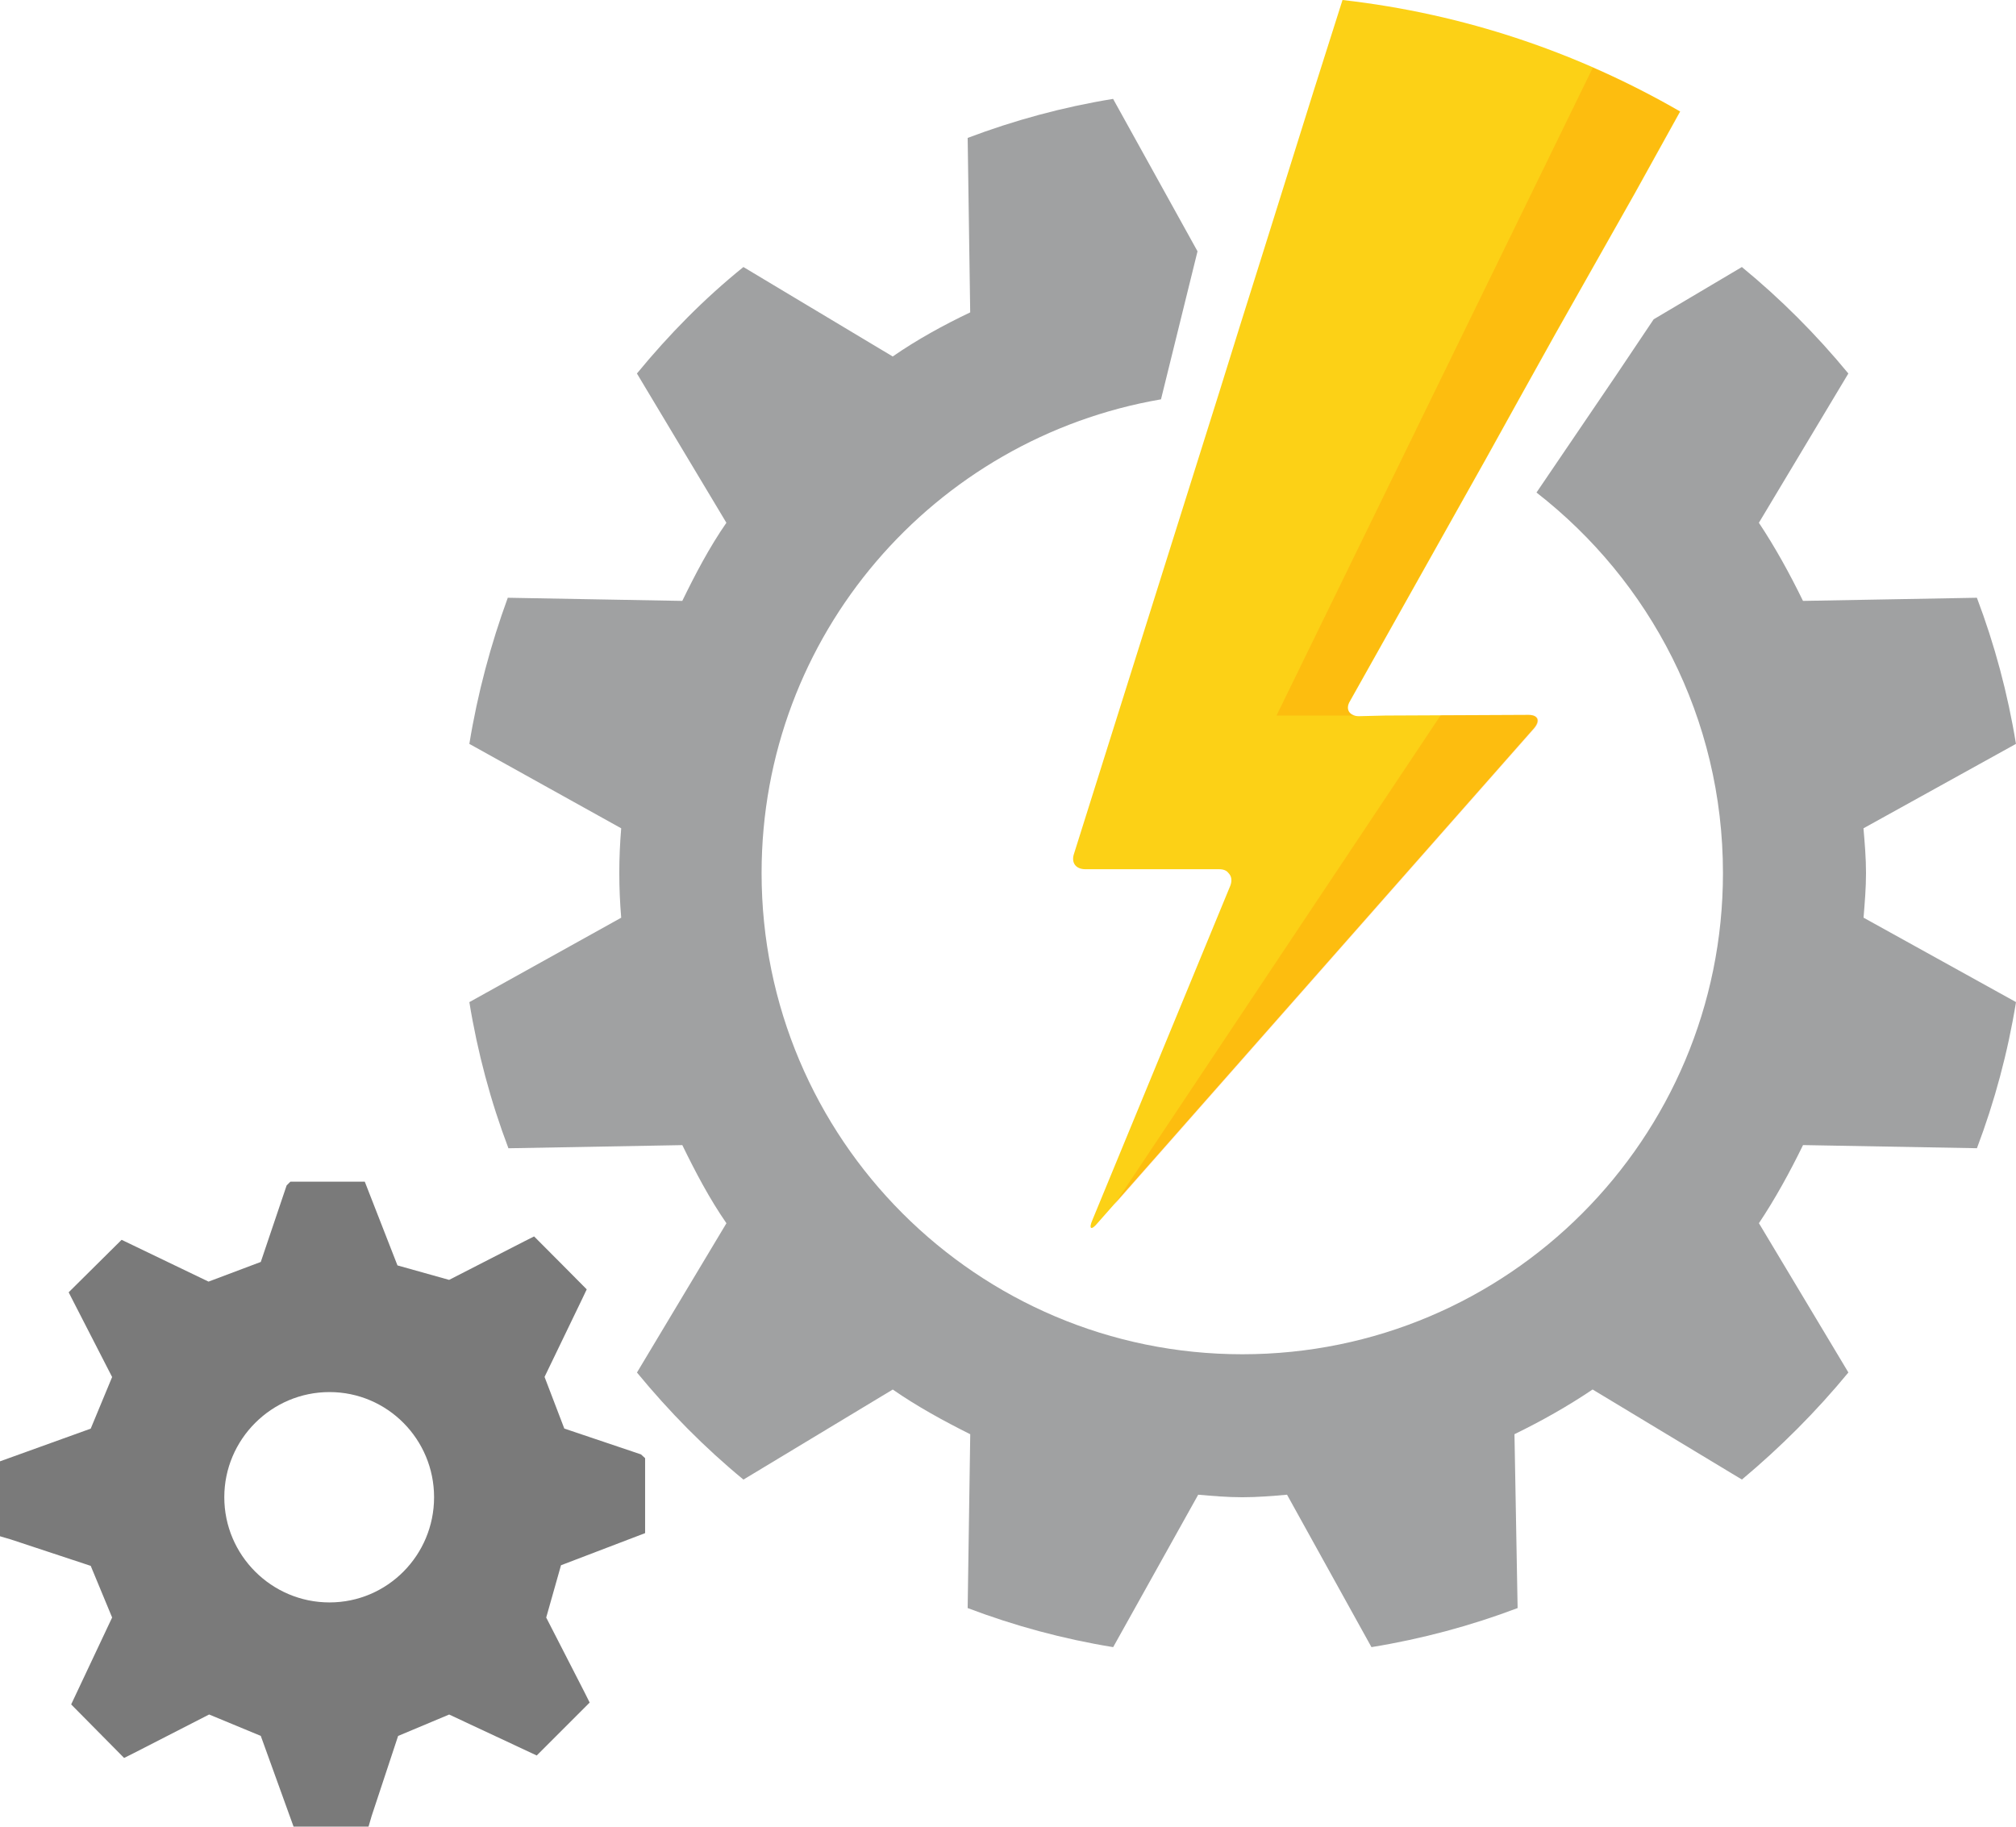
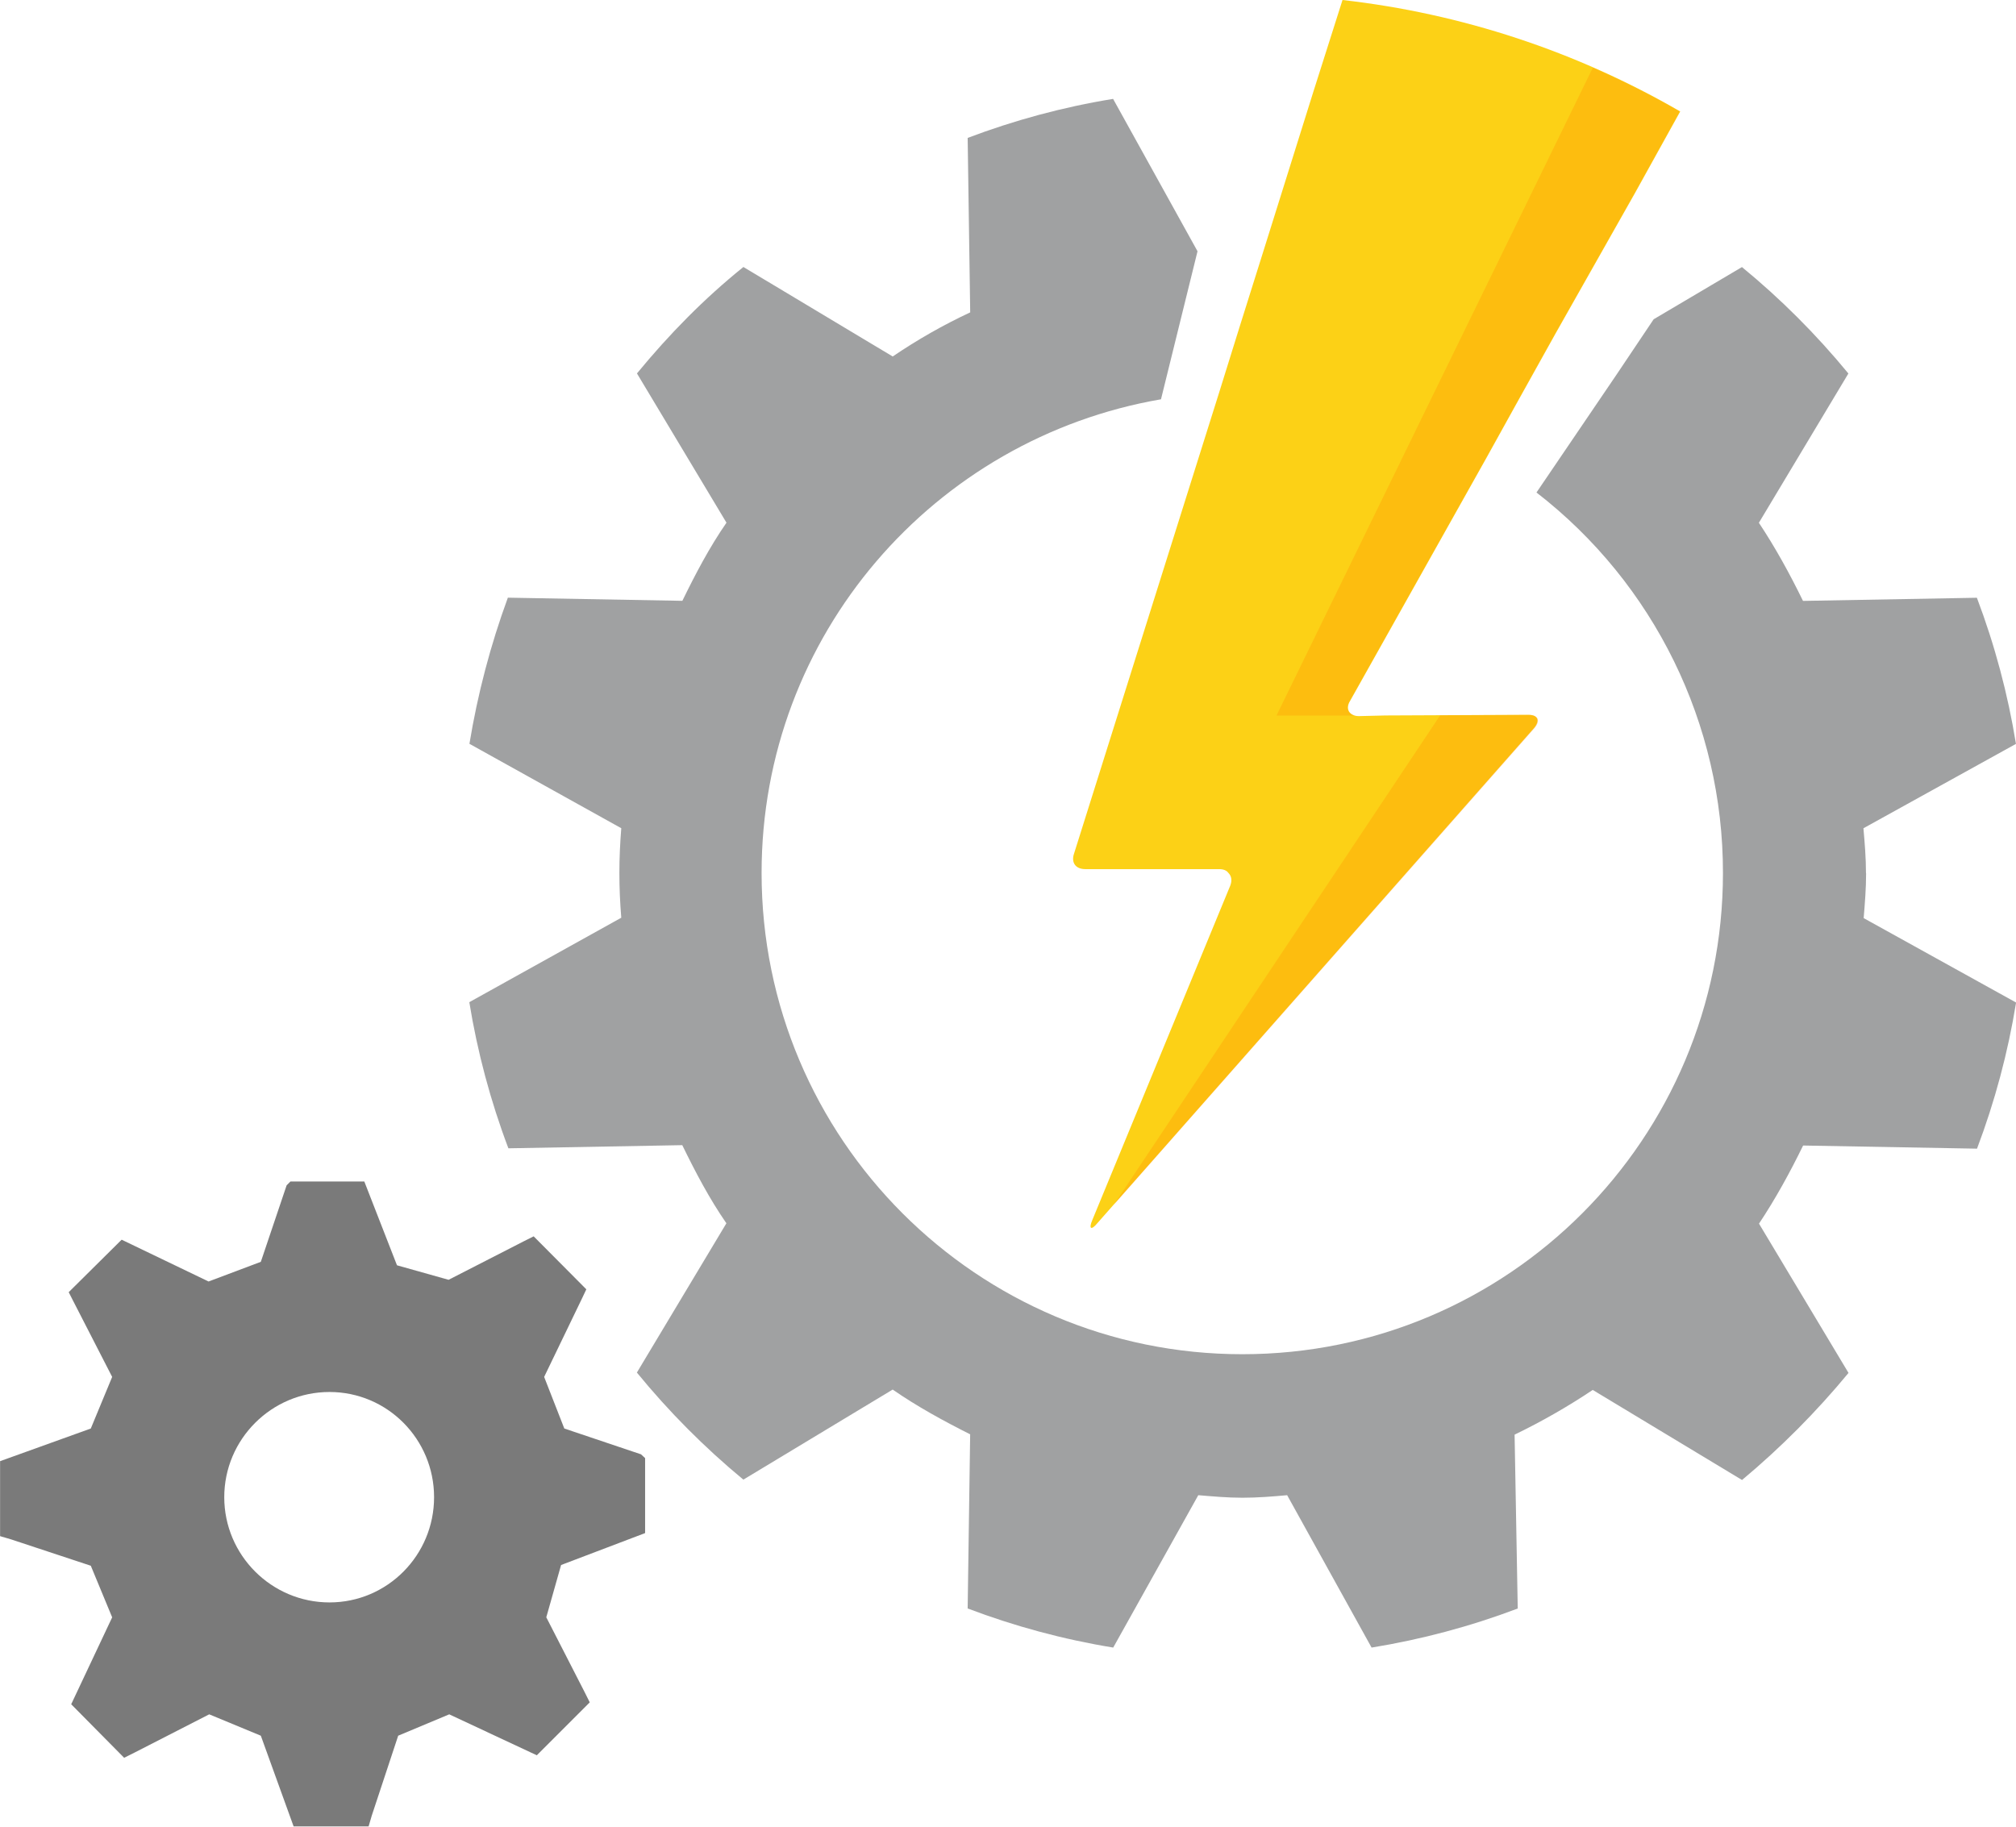
- <svg xmlns="http://www.w3.org/2000/svg" version="1.1" id="Layer_1" x="0px" y="0px" width="50.001" height="45.312" viewBox="0 0 50.001 45.312" enable-background="new 0 0 50 50" xml:space="preserve">
-   <defs id="defs15" />
-   <path d="M 46.281,21.656 C 46.281,21.281 46.25,20.922 46.218,20.547 L 50,18.453 C 49.797,17.203 49.469,15.984 49.031,14.828 L 44.718,14.906 C 44.39,14.234 44.03,13.578 43.624,12.968 L 45.843,9.265 C 45.046,8.296 44.155,7.406 43.202,6.624 L 41.014,7.921 40.092,9.296 38.108,12.218 C 40.921,14.406 42.733,17.812 42.733,21.656 42.733,28.25 37.405,33.594 30.811,33.594 24.233,33.594 18.889,28.25 18.889,21.656 18.889,15.75 23.17,10.875 28.795,9.906 L 29.701,6.234 27.607,2.453 C 26.359,2.656 25.156,2.984 24,3.421 L 24.063,7.749 C 23.407,8.062 22.75,8.421 22.141,8.843 L 18.438,6.624 C 17.469,7.405 16.594,8.296 15.797,9.265 L 18.016,12.968 C 17.594,13.577 17.25,14.234 16.922,14.906 L 12.594,14.828 C 12.172,15.984 11.844,17.203 11.641,18.453 L 15.407,20.547 C 15.376,20.922 15.36,21.281 15.36,21.656 15.36,22.031 15.376,22.39 15.407,22.765 L 11.641,24.859 C 11.844,26.109 12.172,27.328 12.61,28.484 L 16.923,28.406 C 17.251,29.078 17.595,29.734 18.017,30.344 L 15.798,34.047 C 16.595,35.016 17.47,35.906 18.439,36.703 L 22.142,34.469 C 22.751,34.891 23.408,35.25 24.064,35.578 L 24,39.89 C 25.156,40.328 26.359,40.656 27.609,40.859 L 29.718,37.078 C 30.077,37.109 30.437,37.141 30.812,37.141 31.187,37.141 31.562,37.11 31.921,37.078 L 34.015,40.859 C 35.265,40.656 36.484,40.328 37.64,39.89 L 37.562,35.577 C 38.234,35.249 38.875,34.889 39.5,34.468 L 43.203,36.702 C 44.156,35.905 45.047,35.014 45.844,34.046 L 43.625,30.343 C 44.031,29.734 44.391,29.077 44.719,28.405 L 49.032,28.483 C 49.47,27.327 49.798,26.108 50.001,24.858 L 46.22,22.764 C 46.25,22.39 46.281,22.031 46.281,21.656 Z" id="path3" style="fill:#a0a1a2" />
-   <path d="M 16,38.031 16,36.172 15.898,36.078 13.996,35.437 13.506,34.156 14.448,32.203 14.552,31.984 13.963,31.39 13.247,30.671 12.998,30.796 11.139,31.749 9.858,31.39 9.047,29.312 7.203,29.312 7.109,29.406 6.468,31.304 5.172,31.792 3.016,30.755 1.703,32.057 1.828,32.302 2.781,34.159 2.25,35.439 0,36.25 0,38.109 0.266,38.187 2.25,38.843 2.781,40.124 1.765,42.28 3.078,43.608 3.328,43.483 5.187,42.53 6.468,43.061 7.281,45.312 9.14,45.312 9.218,45.046 9.874,43.062 11.14,42.531 13.312,43.547 14.625,42.234 14.5,41.984 13.547,40.125 13.914,38.828 16,38.031 Z M 8.172,39.75 C 6.734,39.75 5.563,38.578 5.563,37.141 5.563,35.704 6.735,34.532 8.172,34.532 9.609,34.532 10.766,35.704 10.766,37.141 10.766,38.578 9.609,39.75 8.172,39.75 Z" id="path5" style="fill:#7a7a7a" />
-   <path d="M 33.297,0 32.578,2.266 31.344,6.204 30.75,8.093 30.234,9.749 26.64,21.171 C 26.562,21.39 26.671,21.562 26.921,21.562 L 30.234,21.562 C 30.343,21.562 30.422,21.593 30.468,21.656 30.546,21.734 30.562,21.844 30.515,21.969 L 27.093,30.266 C 26.999,30.485 27.062,30.532 27.218,30.344 L 38.047,18.062 C 38.203,17.874 38.141,17.734 37.906,17.734 L 34.359,17.75 33.703,17.766 C 33.469,17.766 33.359,17.594 33.484,17.391 L 36.859,11.375 37.656,9.937 38.578,8.281 40.547,4.797 41.672,2.766 C 39.156,1.312 36.328,0.343 33.297,0 Z" id="path7" style="fill:#fcd116" />
-   <path d="M 39.505,1.679 31.661,17.749 33.614,17.749 C 33.44,17.712 33.365,17.566 33.474,17.39 L 36.849,11.374 37.646,9.936 38.568,8.28 40.537,4.796 41.662,2.765 C 40.966,2.364 40.245,2.004 39.505,1.679 Z" id="path9" style="opacity:0.3;fill:#ff8c00" />
-   <path d="M 37.92,17.734 35.731,17.744 27.638,29.884 38.061,18.062 C 38.217,17.875 38.155,17.734 37.92,17.734 Z" id="path11" style="opacity:0.3;fill:#ff8c00" />
+ <svg xmlns="http://www.w3.org/2000/svg" width="50.001" height="45.312">
+   <path d="M46.28 21.656c0-.375-.03-.734-.063-1.11L50 18.453a18.72 18.72 0 0 0-.969-3.625l-4.313.078c-.328-.672-.688-1.328-1.094-1.938l2.22-3.703c-.797-.97-1.688-1.86-2.64-2.64L41.014 7.92l-.922 1.375-1.984 2.922a11.92 11.92 0 0 1 4.625 9.438c0 6.594-5.328 11.938-11.922 11.938-6.578 0-11.922-5.344-11.922-11.938 0-5.906 4.28-10.78 9.906-11.75l.906-3.672-2.094-3.78c-1.248.203-2.45.53-3.607.968l.063 4.328a13.84 13.84 0 0 0-1.922 1.094l-3.703-2.22c-.97.78-1.844 1.672-2.64 2.64l2.22 3.703c-.422.61-.766 1.266-1.094 1.938l-4.328-.078a19.91 19.91 0 0 0-.953 3.625l3.766 2.094c-.03.375-.047.734-.047 1.11s.016.734.047 1.11L11.64 24.86a18.72 18.72 0 0 0 .969 3.625l4.313-.078c.328.672.672 1.328 1.094 1.938l-2.22 3.703a19.27 19.27 0 0 0 2.641 2.656l3.703-2.234c.61.422 1.266.78 1.922 1.11L24 39.9c1.156.438 2.36.766 3.61.97l2.11-3.78c.36.03.72.063 1.094.063s.75-.03 1.11-.063l2.094 3.78a18.72 18.72 0 0 0 3.625-.969l-.078-4.313a15.99 15.99 0 0 0 1.938-1.109l3.703 2.234a20.27 20.27 0 0 0 2.641-2.656l-2.22-3.703c.406-.61.766-1.266 1.094-1.938l4.313.078a18.72 18.72 0 0 0 .969-3.625l-3.78-2.094c.03-.374.06-.733.06-1.108z" fill="#a0a1a2" />
+   <path d="M16 38.03v-1.86l-.102-.094-1.902-.64-.5-1.28.942-1.953.104-.22-.59-.594-.716-.72-.25.125-1.86.953-1.28-.36-.81-2.078H7.203l-.094.094-.64 1.898-1.296.488-2.156-1.037-1.313 1.302.125.245.953 1.857-.53 1.28-2.25.81v1.86l.266.078 1.984.656.53 1.28-1.016 2.156 1.313 1.328.25-.125 1.86-.953 1.28.53.813 2.25h1.86l.078-.266.656-1.984 1.266-.53 2.172 1.016 1.313-1.313-.125-.25-.953-1.86.367-1.297L16 38.03zm-7.828 1.72c-1.438 0-2.61-1.172-2.61-2.61s1.172-2.61 2.61-2.61 2.594 1.172 2.594 2.61-1.157 2.61-2.594 2.61z" fill="#7a7a7a" />
+   <path d="M33.297 0l-.72 2.266-1.234 3.938-.594 1.89-.516 1.656L26.64 21.17c-.078.22.03.39.28.39h3.313c.11 0 .188.03.234.094.078.078.094.188.047.313l-3.422 8.297c-.094.22-.03.266.125.078l10.83-12.282c.156-.188.094-.328-.14-.328l-3.547.016-.656.016c-.234 0-.344-.172-.22-.375l3.375-6.016.797-1.438.922-1.656 1.97-3.484 1.125-2.03A21.54 21.54 0 0 0 33.297 0z" fill="#fcd116" />
+   <path d="M39.505 1.68L31.66 17.75h1.953c-.174-.037-.25-.183-.14-.36l3.375-6.016.797-1.438.922-1.656 1.97-3.484 1.125-2.03a22.19 22.19 0 0 0-2.157-1.086zM37.92 17.734l-2.2.01-8.093 12.14L38.06 18.062c.156-.187.094-.328-.14-.328z" opacity=".3" fill="#ff8c00" />
</svg>
